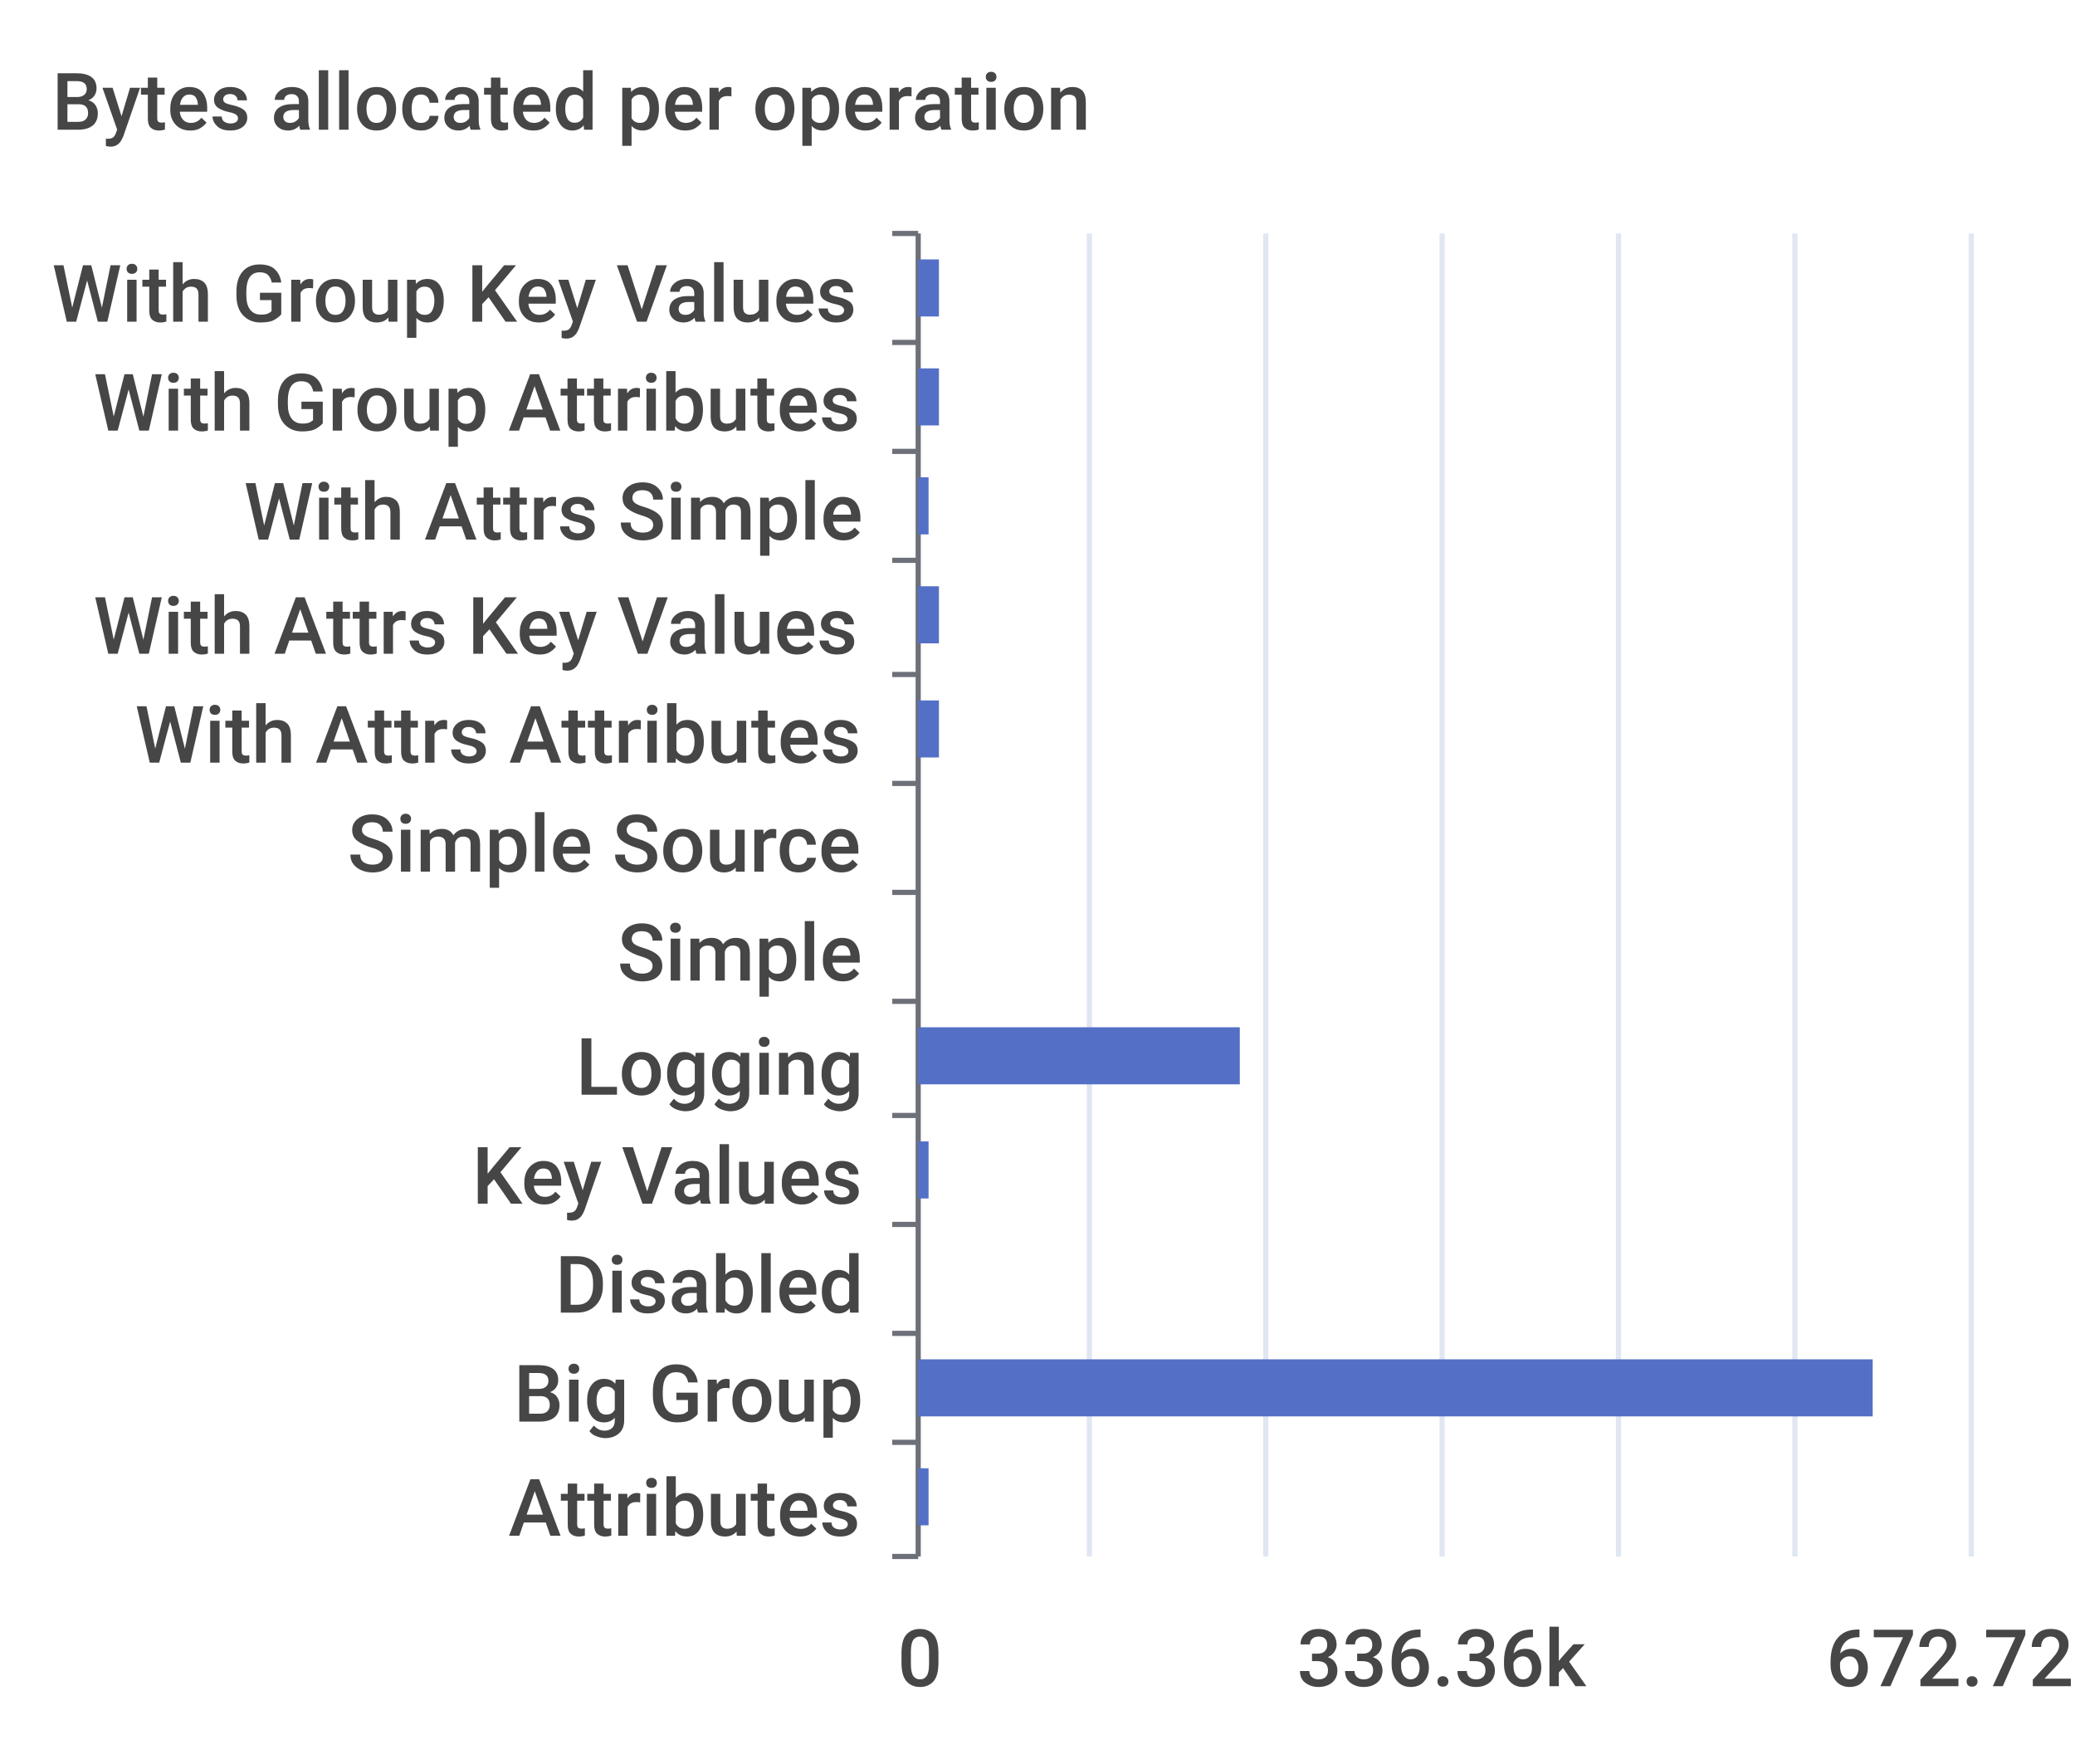
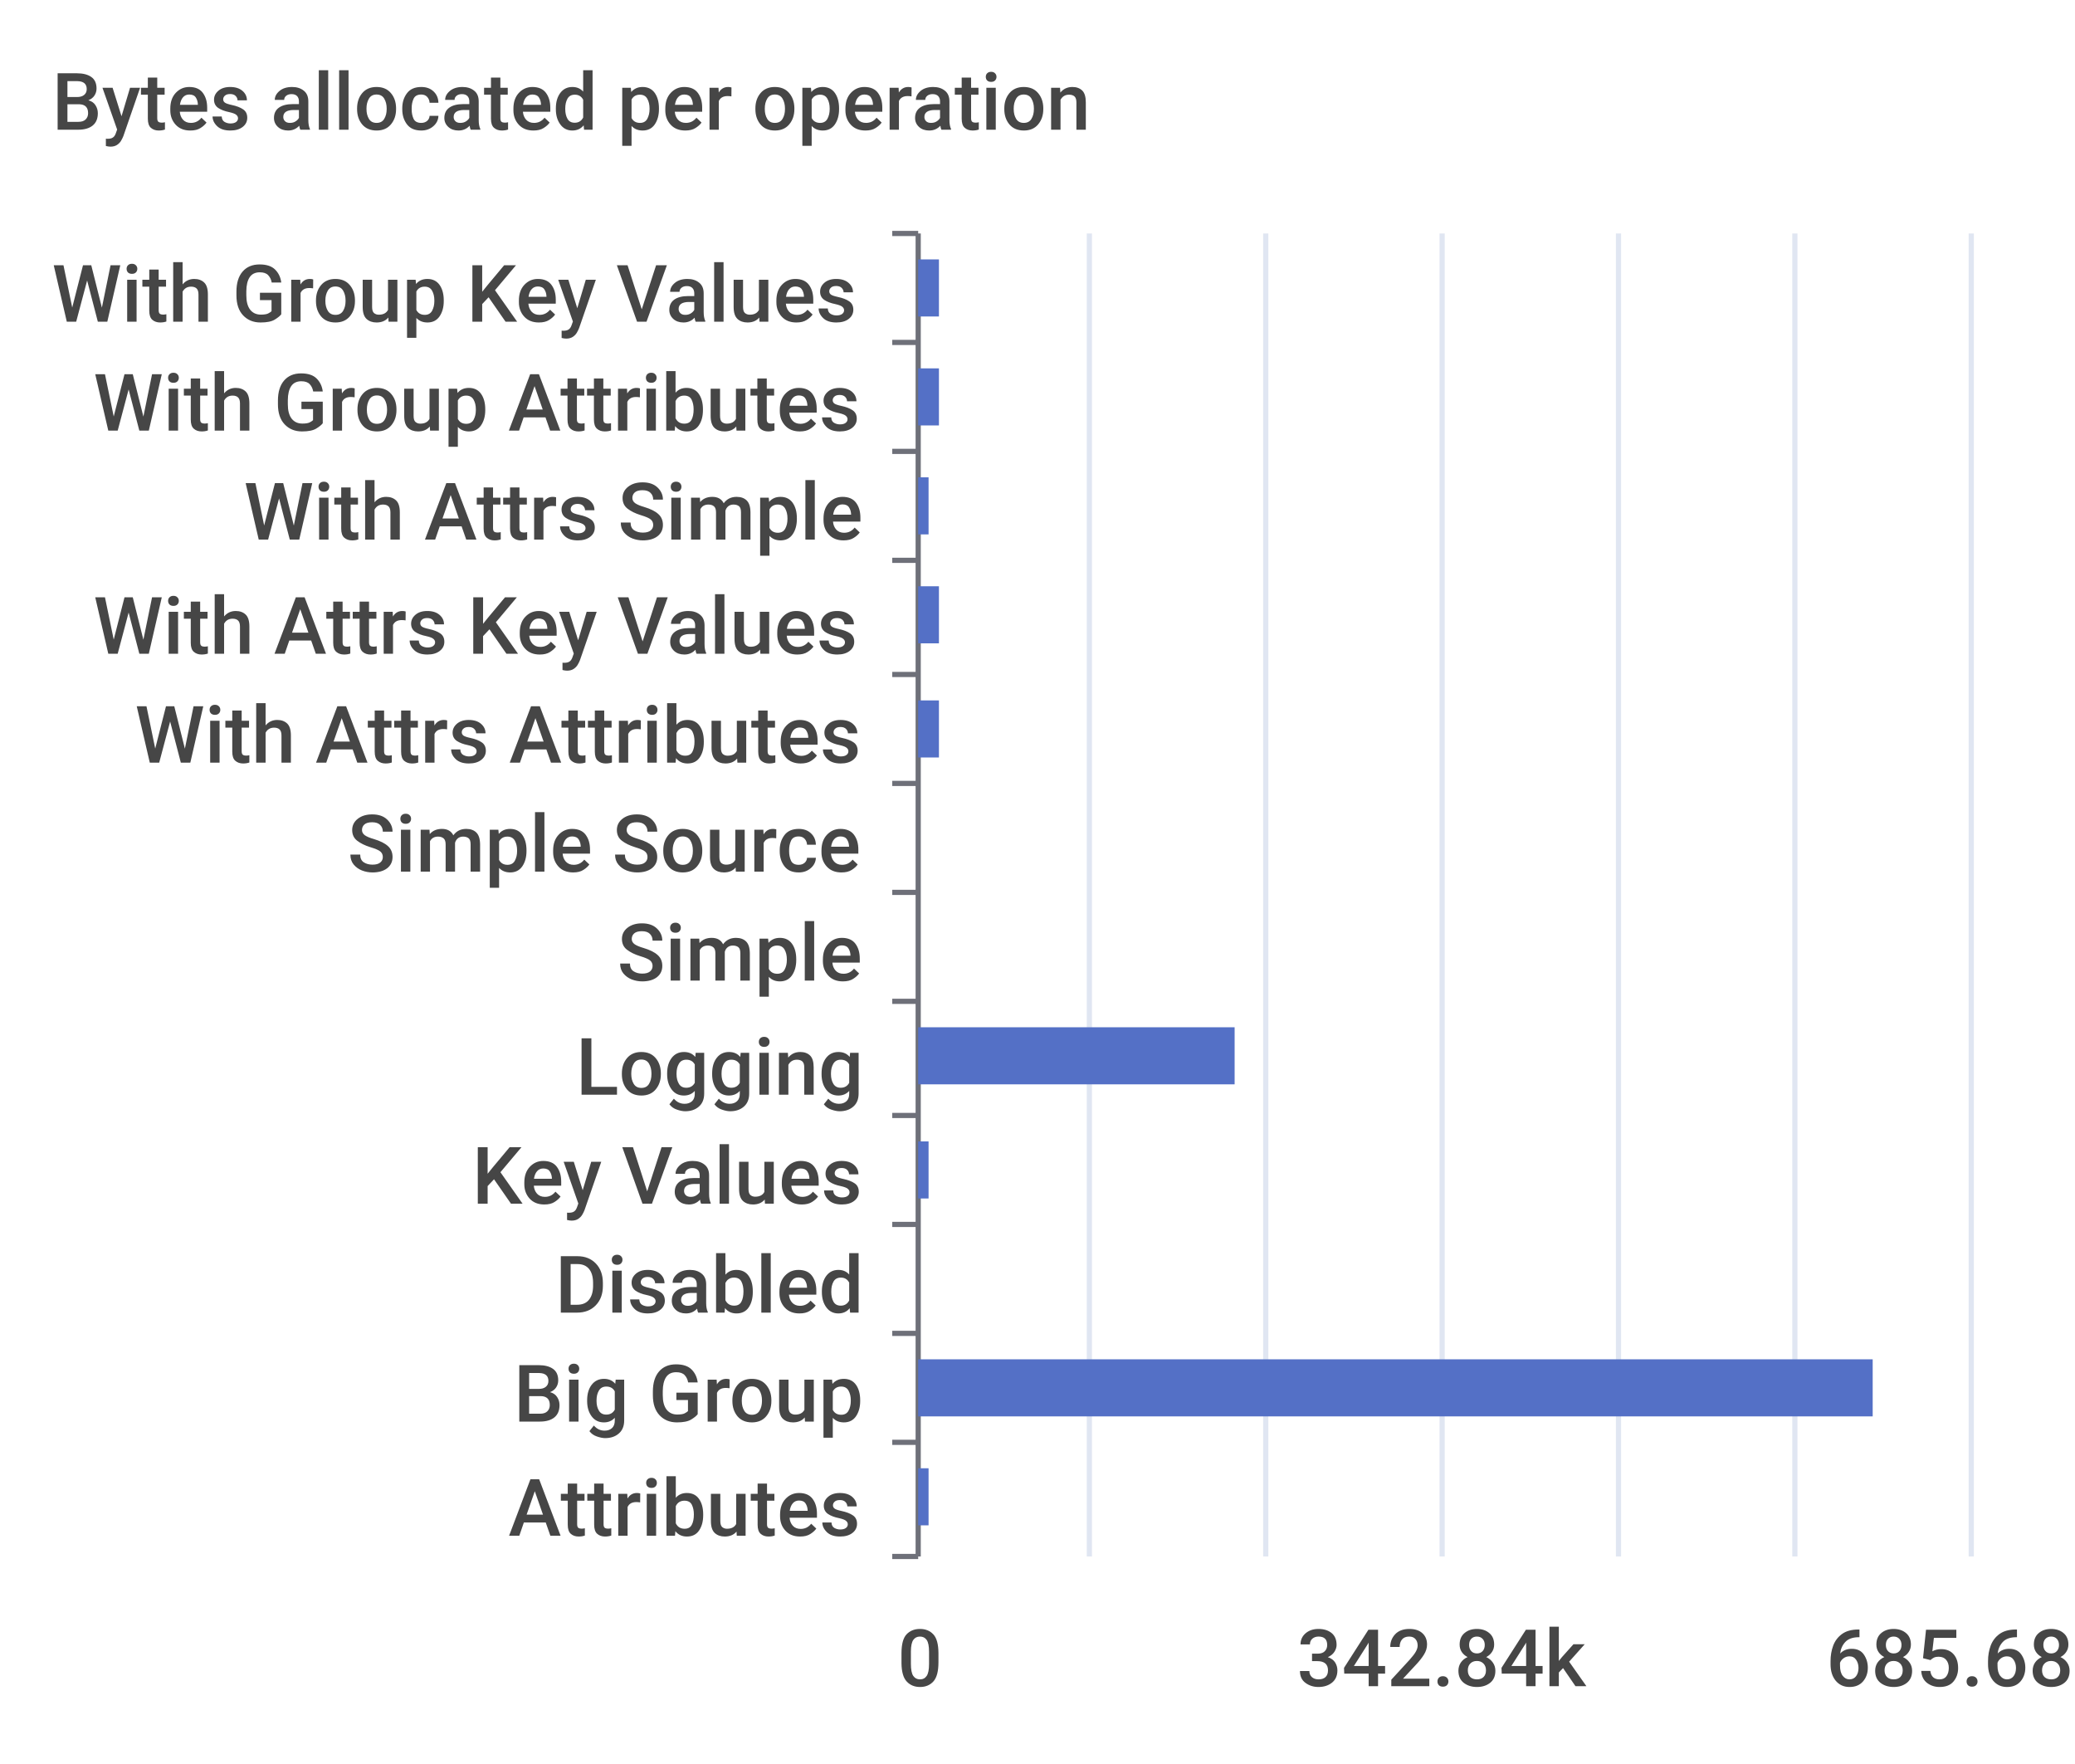
<svg xmlns="http://www.w3.org/2000/svg" width="400" height="340">\n<path d="M 0 0 L 400 0 L 400 340 L 0 340 L 0 0" style="stroke-width:0;stroke:none;fill:rgba(255,255,255,1.0)" />
  <text x="10" y="25" style="stroke-width:0;stroke:none;fill:rgba(70,70,70,1.0);font-size:15.3px;font-family:'Roboto Medium',sans-serif">Bytes allocated per operation</text>
  <path d="M 172 45 L 177 45" style="stroke-width:1;stroke:rgba(110,112,121,1.0);fill:none" />
  <path d="M 172 66 L 177 66" style="stroke-width:1;stroke:rgba(110,112,121,1.0);fill:none" />
  <path d="M 172 87 L 177 87" style="stroke-width:1;stroke:rgba(110,112,121,1.0);fill:none" />
  <path d="M 172 108 L 177 108" style="stroke-width:1;stroke:rgba(110,112,121,1.0);fill:none" />
  <path d="M 172 130 L 177 130" style="stroke-width:1;stroke:rgba(110,112,121,1.0);fill:none" />
  <path d="M 172 151 L 177 151" style="stroke-width:1;stroke:rgba(110,112,121,1.0);fill:none" />
  <path d="M 172 172 L 177 172" style="stroke-width:1;stroke:rgba(110,112,121,1.0);fill:none" />
  <path d="M 172 193 L 177 193" style="stroke-width:1;stroke:rgba(110,112,121,1.0);fill:none" />
  <path d="M 172 215 L 177 215" style="stroke-width:1;stroke:rgba(110,112,121,1.0);fill:none" />
  <path d="M 172 236 L 177 236" style="stroke-width:1;stroke:rgba(110,112,121,1.0);fill:none" />
  <path d="M 172 257 L 177 257" style="stroke-width:1;stroke:rgba(110,112,121,1.0);fill:none" />
  <path d="M 172 278 L 177 278" style="stroke-width:1;stroke:rgba(110,112,121,1.0);fill:none" />
  <path d="M 172 300 L 177 300" style="stroke-width:1;stroke:rgba(110,112,121,1.0);fill:none" />
  <path d="M 177 45 L 177 300" style="stroke-width:1;stroke:rgba(110,112,121,1.0);fill:none" />
  <text x="10" y="62" style="stroke-width:0;stroke:none;fill:rgba(70,70,70,1.0);font-size:15.3px;font-family:'Roboto Medium',sans-serif">With Group Key Values</text>
  <text x="18" y="83" style="stroke-width:0;stroke:none;fill:rgba(70,70,70,1.0);font-size:15.3px;font-family:'Roboto Medium',sans-serif">With Group Attributes</text>
  <text x="47" y="104" style="stroke-width:0;stroke:none;fill:rgba(70,70,70,1.0);font-size:15.3px;font-family:'Roboto Medium',sans-serif">With Attrs Simple</text>
  <text x="18" y="126" style="stroke-width:0;stroke:none;fill:rgba(70,70,70,1.0);font-size:15.3px;font-family:'Roboto Medium',sans-serif">With Attrs Key Values</text>
  <text x="26" y="147" style="stroke-width:0;stroke:none;fill:rgba(70,70,70,1.0);font-size:15.3px;font-family:'Roboto Medium',sans-serif">With Attrs Attributes</text>
  <text x="67" y="168" style="stroke-width:0;stroke:none;fill:rgba(70,70,70,1.0);font-size:15.3px;font-family:'Roboto Medium',sans-serif">Simple Source</text>
  <text x="119" y="189" style="stroke-width:0;stroke:none;fill:rgba(70,70,70,1.0);font-size:15.3px;font-family:'Roboto Medium',sans-serif">Simple</text>
  <text x="111" y="211" style="stroke-width:0;stroke:none;fill:rgba(70,70,70,1.0);font-size:15.3px;font-family:'Roboto Medium',sans-serif">Logging</text>
  <text x="91" y="232" style="stroke-width:0;stroke:none;fill:rgba(70,70,70,1.0);font-size:15.3px;font-family:'Roboto Medium',sans-serif">Key Values</text>
  <text x="107" y="253" style="stroke-width:0;stroke:none;fill:rgba(70,70,70,1.0);font-size:15.3px;font-family:'Roboto Medium',sans-serif">Disabled</text>
  <text x="99" y="274" style="stroke-width:0;stroke:none;fill:rgba(70,70,70,1.0);font-size:15.3px;font-family:'Roboto Medium',sans-serif">Big Group</text>
  <text x="98" y="296" style="stroke-width:0;stroke:none;fill:rgba(70,70,70,1.0);font-size:15.3px;font-family:'Roboto Medium',sans-serif">Attributes</text>
  <text x="173" y="325" style="stroke-width:0;stroke:none;fill:rgba(70,70,70,1.0);font-size:15.3px;font-family:'Roboto Medium',sans-serif">0</text>
-   <text x="250" y="325" style="stroke-width:0;stroke:none;fill:rgba(70,70,70,1.0);font-size:15.3px;font-family:'Roboto Medium',sans-serif">336.36k</text>
-   <text x="352" y="325" style="stroke-width:0;stroke:none;fill:rgba(70,70,70,1.0);font-size:15.3px;font-family:'Roboto Medium',sans-serif">672.72k</text>
+   <text x="250" y="325" style="stroke-width:0;stroke:none;fill:rgba(70,70,70,1.0);font-size:15.3px;font-family:'Roboto Medium',sans-serif">342.84k</text>
+   <text x="352" y="325" style="stroke-width:0;stroke:none;fill:rgba(70,70,70,1.0);font-size:15.3px;font-family:'Roboto Medium',sans-serif">685.68k</text>
  <path d="M 210 45 L 210 300" style="stroke-width:1;stroke:rgba(224,230,242,1.0);fill:none" />
  <path d="M 244 45 L 244 300" style="stroke-width:1;stroke:rgba(224,230,242,1.0);fill:none" />
  <path d="M 278 45 L 278 300" style="stroke-width:1;stroke:rgba(224,230,242,1.0);fill:none" />
  <path d="M 312 45 L 312 300" style="stroke-width:1;stroke:rgba(224,230,242,1.0);fill:none" />
  <path d="M 346 45 L 346 300" style="stroke-width:1;stroke:rgba(224,230,242,1.0);fill:none" />
  <path d="M 380 45 L 380 300" style="stroke-width:1;stroke:rgba(224,230,242,1.0);fill:none" />
  <path d="M 177 283 L 179 283 L 179 294 L 177 294 L 177 283" style="stroke-width:0;stroke:none;fill:rgba(84,112,198,1.0)" />
  <path d="M 177 262 L 361 262 L 361 273 L 177 273 L 177 262" style="stroke-width:0;stroke:none;fill:rgba(84,112,198,1.0)" />
  <path d="M 177 241 L 177 241 L 177 252 L 177 252 L 177 241" style="stroke-width:0;stroke:none;fill:rgba(84,112,198,1.0)" />
  <path d="M 177 220 L 179 220 L 179 231 L 177 231 L 177 220" style="stroke-width:0;stroke:none;fill:rgba(84,112,198,1.0)" />
-   <path d="M 177 198 L 239 198 L 239 209 L 177 209 L 177 198" style="stroke-width:0;stroke:none;fill:rgba(84,112,198,1.0)" />
+   <path d="M 177 198 L 238 198 L 238 209 L 177 209 L 177 198" style="stroke-width:0;stroke:none;fill:rgba(84,112,198,1.0)" />
  <path d="M 177 177 L 177 177 L 177 188 L 177 188 L 177 177" style="stroke-width:0;stroke:none;fill:rgba(84,112,198,1.0)" />
  <path d="M 177 156 L 177 156 L 177 167 L 177 167 L 177 156" style="stroke-width:0;stroke:none;fill:rgba(84,112,198,1.0)" />
  <path d="M 177 135 L 181 135 L 181 146 L 177 146 L 177 135" style="stroke-width:0;stroke:none;fill:rgba(84,112,198,1.0)" />
  <path d="M 177 113 L 181 113 L 181 124 L 177 124 L 177 113" style="stroke-width:0;stroke:none;fill:rgba(84,112,198,1.0)" />
  <path d="M 177 92 L 179 92 L 179 103 L 177 103 L 177 92" style="stroke-width:0;stroke:none;fill:rgba(84,112,198,1.0)" />
  <path d="M 177 71 L 181 71 L 181 82 L 177 82 L 177 71" style="stroke-width:0;stroke:none;fill:rgba(84,112,198,1.0)" />
  <path d="M 177 50 L 181 50 L 181 61 L 177 61 L 177 50" style="stroke-width:0;stroke:none;fill:rgba(84,112,198,1.0)" />
</svg>
